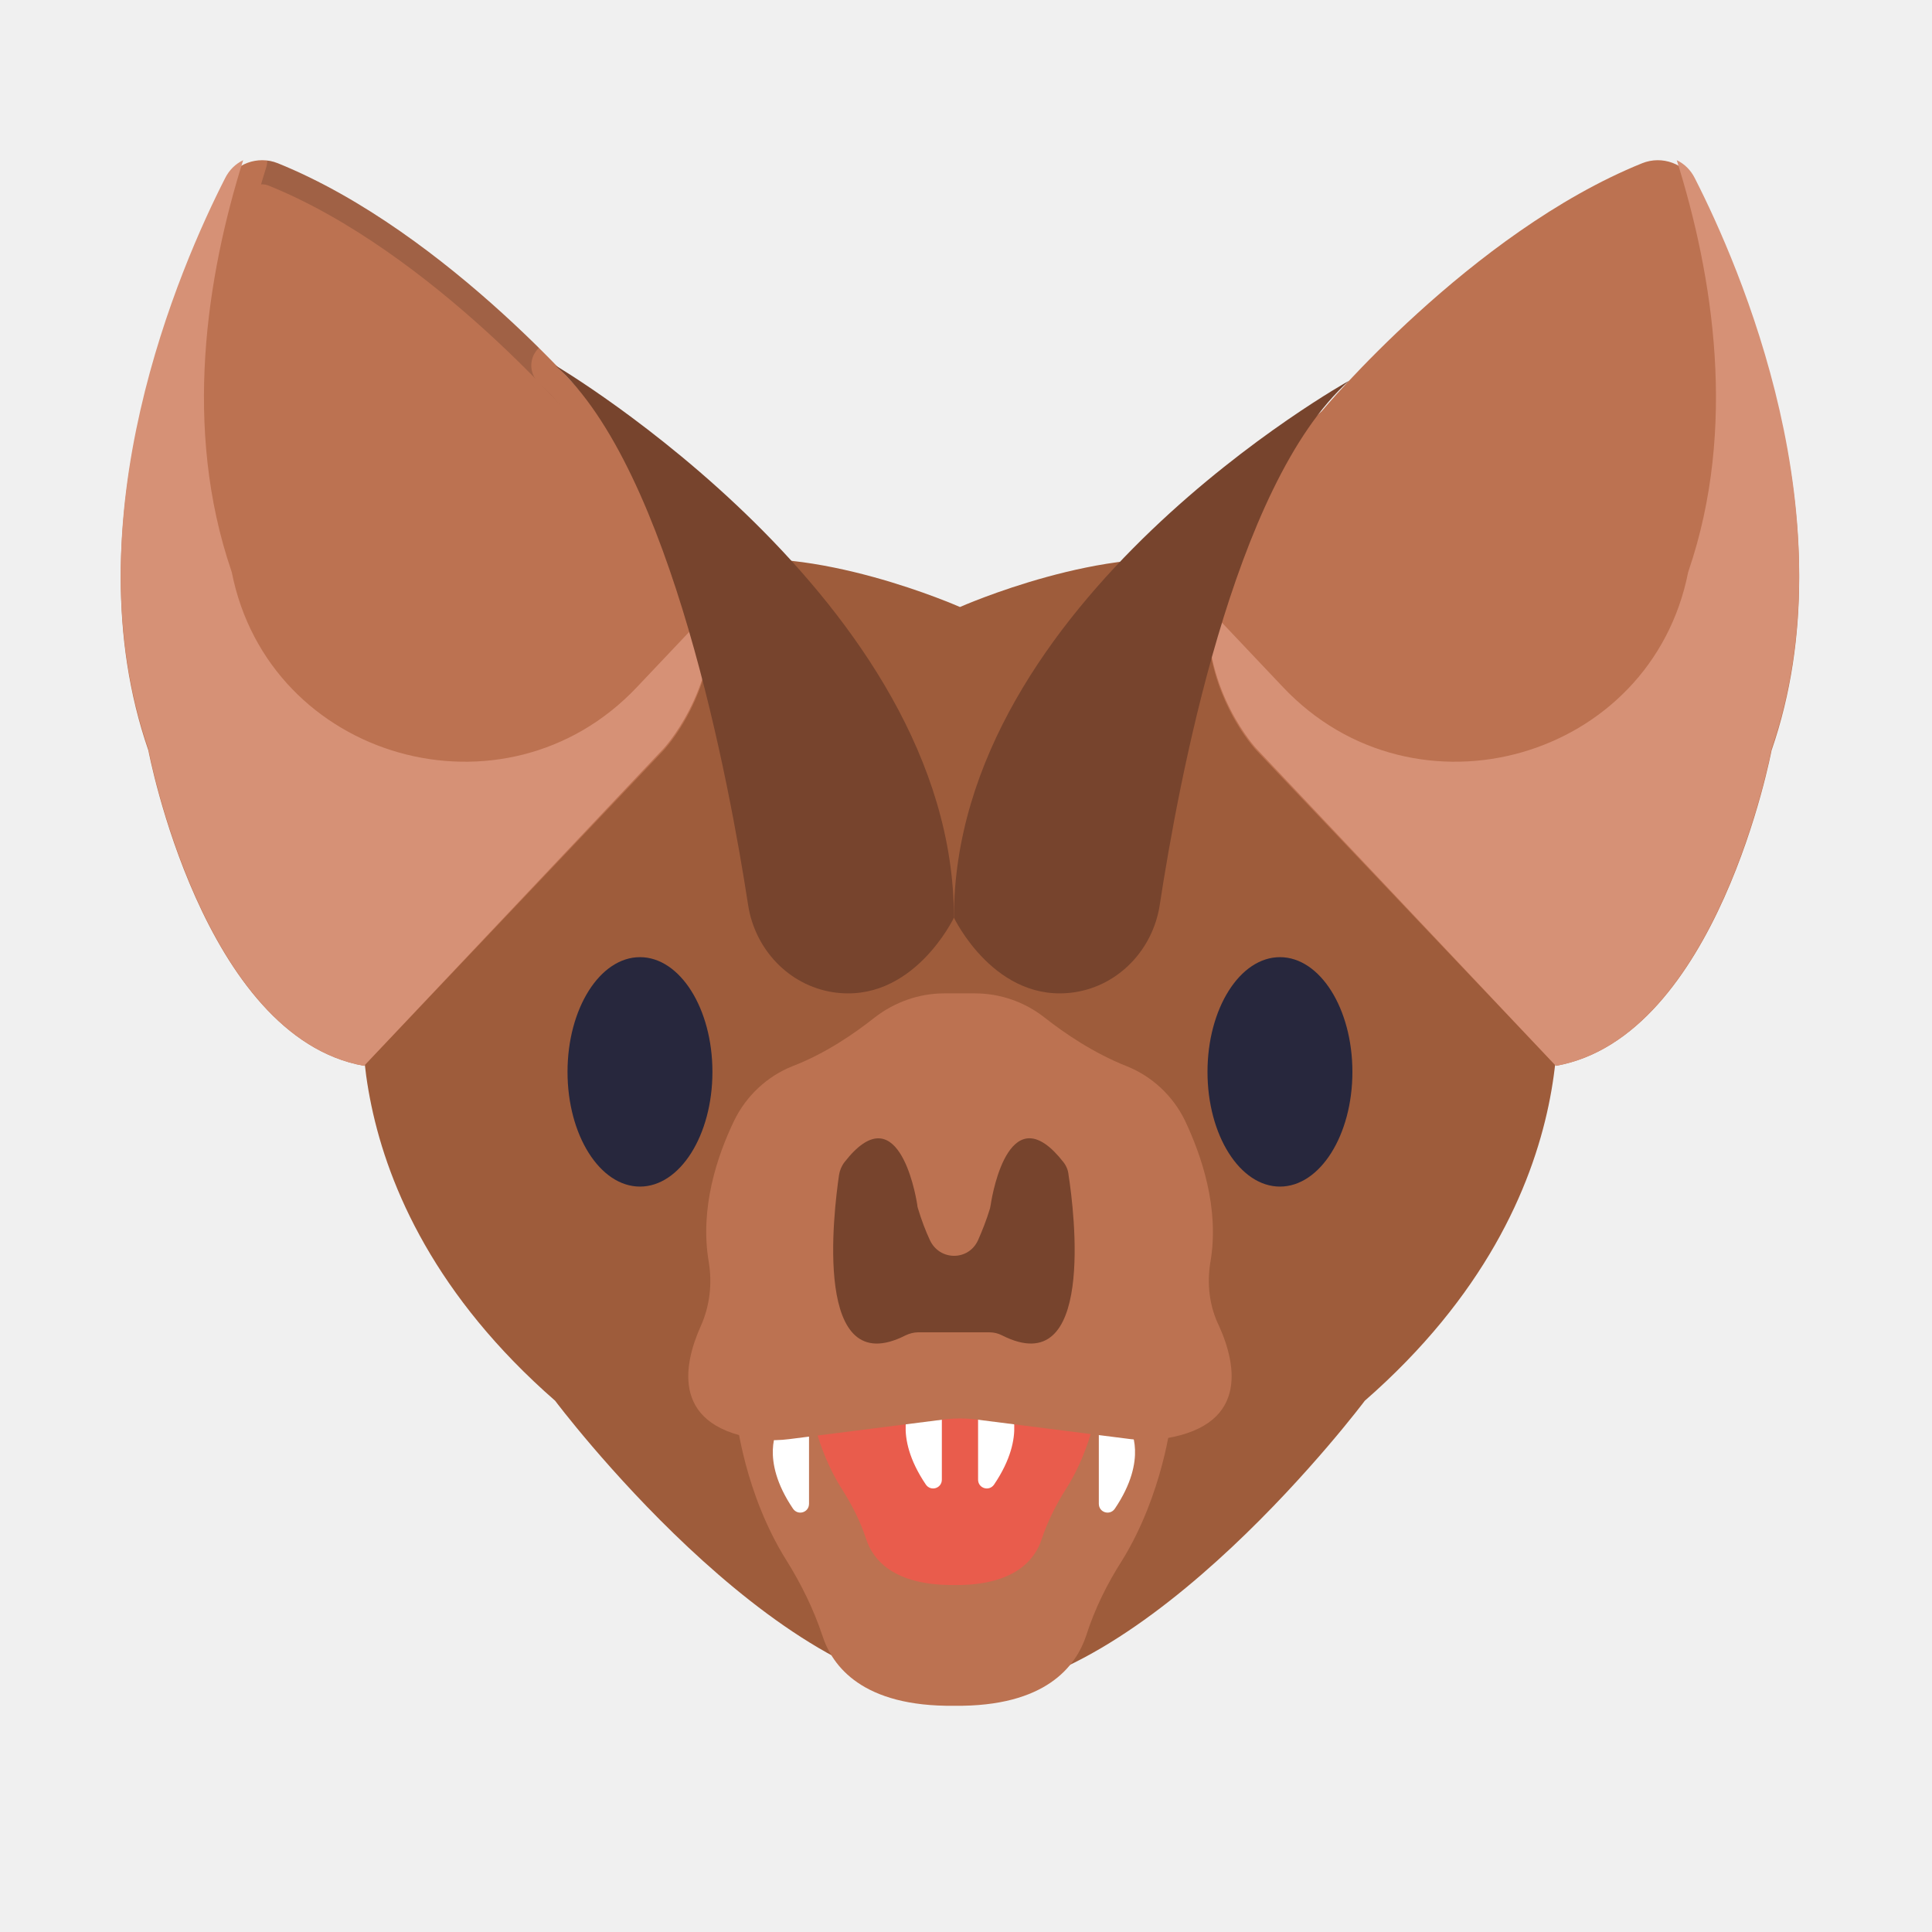
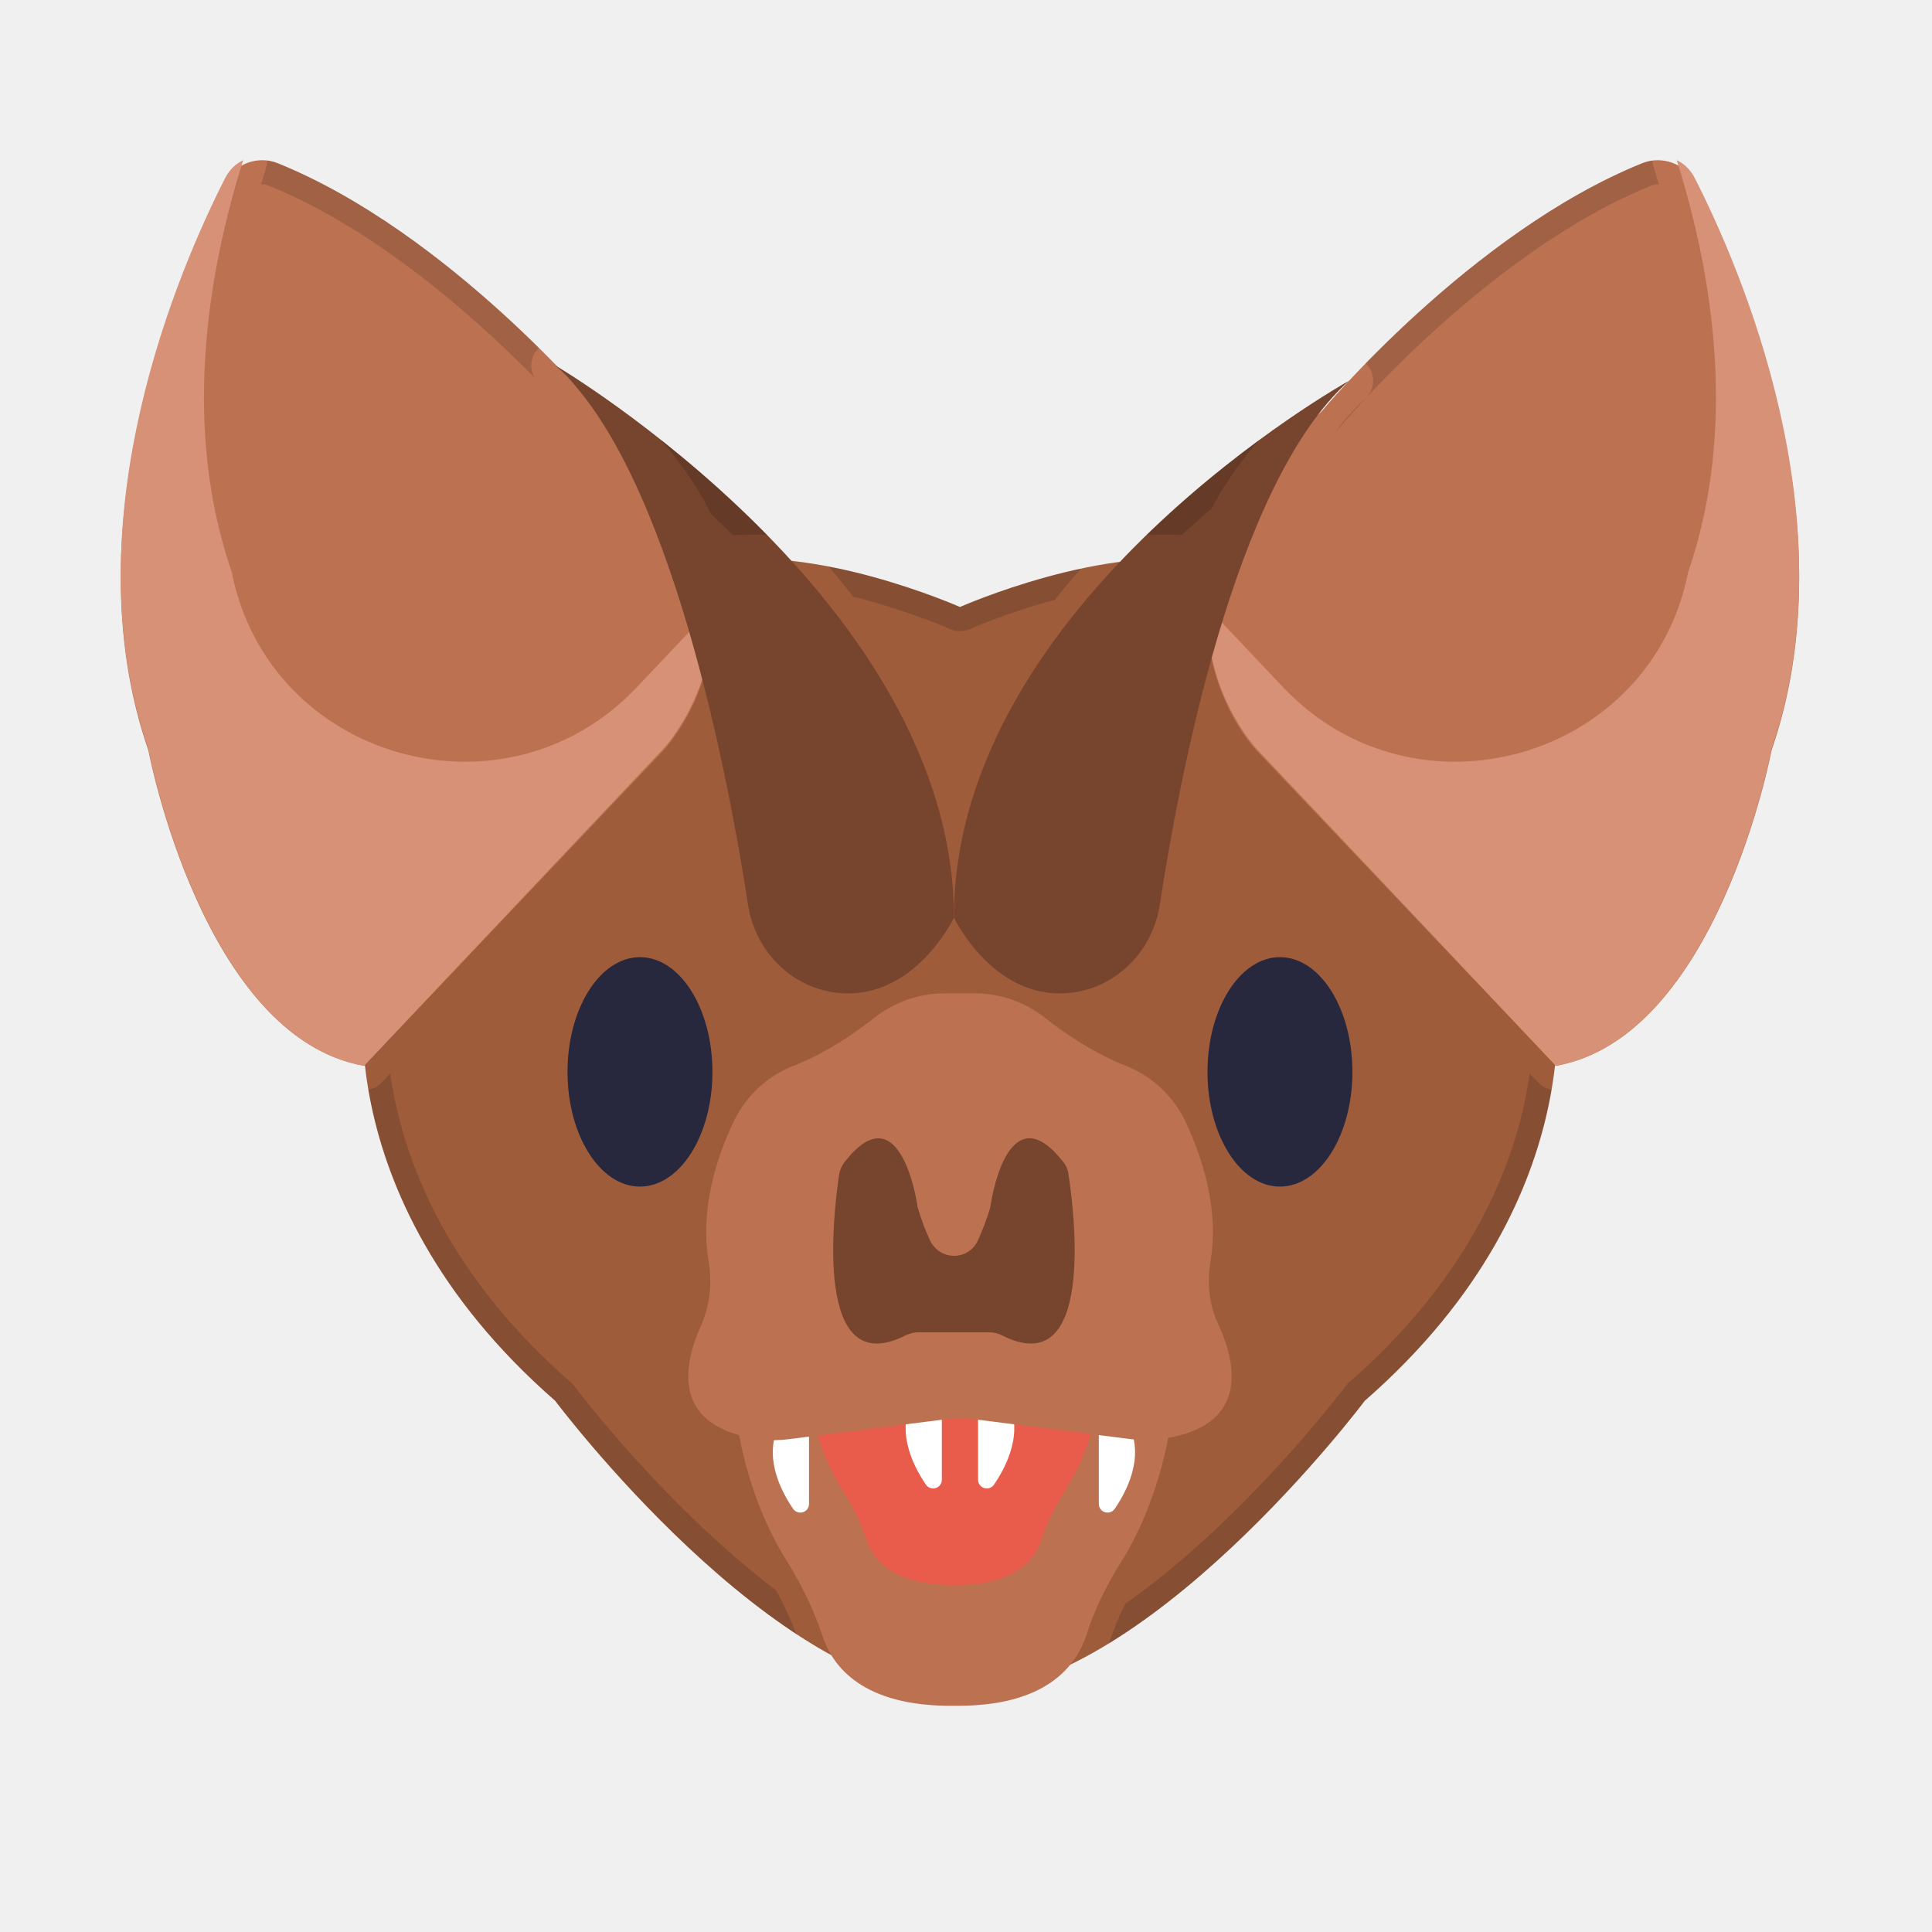
<svg xmlns="http://www.w3.org/2000/svg" id="Layer_1" viewBox="0 0 160 160">
  <defs>
    <style>.cls-1{fill:#fff;}.cls-2{fill:#bc7251;}.cls-3{fill:#d69176;}.cls-4{fill:#e95c4c;}.cls-5{fill:#9e5c3b;}.cls-6{fill:#77442d;}.cls-7{fill:#27273d;}</style>
  </defs>
  <g id="Avatars">
    <g id="Artboard">
      <g id="Animals">
        <g id="Group-3">
          <g fill="#9e5c3b">
            <path d="M128.635,80.066c-12.208-2.402-28.333-33.445-28.333-33.445-8.594-1.763-20.802,3.649-20.802,3.649,0,0-12.208-5.412-20.802-3.649,0,0-16.125,31.043-28.333,33.445,0,0-4.16,18.669,15.609,35.938,0,0,18.19,24.263,33.526,24.263s33.526-24.263,33.526-24.263c19.769-17.27,15.609-35.938,15.609-35.938Z" id="ab0" />
          </g>
+           <mask id="am0" maskUnits="userSpaceOnUse" x="0" y="0" width="160" height="160">
+             <use href="#ab0" fill="#fff" />
+             <use href="#ab1" fill="#000" stroke="#000" stroke-width="4" stroke-linejoin="round" />
+             <use href="#ab3" fill="#000" stroke="#000" stroke-width="4" stroke-linejoin="round" />
+             <use href="#ab4" fill="#000" stroke="#000" stroke-width="4" stroke-linejoin="round" />
+             <use href="#ab6" fill="#000" stroke="#000" stroke-width="4" stroke-linejoin="round" />
+             <use href="#ab7" fill="#000" stroke="#000" stroke-width="4" stroke-linejoin="round" />
+             <use href="#ab8" fill="#000" stroke="#000" stroke-width="4" stroke-linejoin="round" />
+             <use href="#ab9" fill="#000" stroke="#000" stroke-width="4" stroke-linejoin="round" />
+             <use href="#ab10" fill="#000" stroke="#000" stroke-width="4" stroke-linejoin="round" />
+             <use href="#ab15" fill="#000" stroke="#000" stroke-width="4" stroke-linejoin="round" />
+             <use href="#ab16" fill="#000" stroke="#000" stroke-width="4" stroke-linejoin="round" />
+           </mask>
+           <use href="#ab0" fill="none" stroke="#000" stroke-opacity="0.15" stroke-width="4" stroke-linejoin="round" mask="url(#am0)" />
          <g fill="#bc7251">
            <path d="M104.051,62.149s-12.05-12.684,5.416-28.103c0,0,12.324-14.788,26.534-20.529,1.643-.661,3.56.03,4.351,1.623,3.712,7.244,12.902,28.103,6.36,47.008,0,0-4.473,23.745-17.862,26.119l-24.799-26.119Z" id="ab1" />
          </g>
+           <mask id="am1" maskUnits="userSpaceOnUse" x="0" y="0" width="160" height="160">
+             <use href="#ab1" fill="#fff" />
+             <use href="#ab0" fill="#000" stroke="#000" stroke-width="4" stroke-linejoin="round" />
+             <use href="#ab8" fill="#000" stroke="#000" stroke-width="4" stroke-linejoin="round" />
+             <use href="#ab10" fill="#000" stroke="#000" stroke-width="4" stroke-linejoin="round" />
+             <use href="#ab15" fill="#000" stroke="#000" stroke-width="4" stroke-linejoin="round" />
+           </mask>
+           <use href="#ab1" fill="none" stroke="#000" stroke-opacity="0.15" stroke-width="4" stroke-linejoin="round" mask="url(#am1)" />
          <ellipse class="cls-7" cx="53" cy="88.768" rx="6" ry="9.5" />
          <g fill="#bc7251">
            <path d="M97,117.516l-18-2.249-18,2.249s.668,6.191,4.128,11.705c1.214,1.941,2.246,4.035,2.975,6.222.82,2.557,3.339,5.914,10.927,5.822,7.558.092,10.078-3.265,10.927-5.822.698-2.187,1.73-4.282,2.975-6.222,3.4-5.514,4.067-11.705,4.067-11.705Z" id="ab3" />
          </g>
+           <mask id="am3" maskUnits="userSpaceOnUse" x="0" y="0" width="160" height="160">
+             <use href="#ab3" fill="#fff" />
+             <use href="#ab0" fill="#000" stroke="#000" stroke-width="4" stroke-linejoin="round" />
+             <use href="#ab4" fill="#000" stroke="#000" stroke-width="4" stroke-linejoin="round" />
+             <use href="#ab15" fill="#000" stroke="#000" stroke-width="4" stroke-linejoin="round" />
+           </mask>
+           <use href="#ab3" fill="none" stroke="#000" stroke-opacity="0.15" stroke-width="4" stroke-linejoin="round" mask="url(#am3)" />
          <g fill="#e95c4c">
            <path d="M91,115.729l-12-1.461-12,1.461s.449,4.056,2.753,7.635c.808,1.282,1.496,2.624,1.975,4.086.539,1.67,2.214,3.847,7.272,3.817,5.027.06,6.733-2.117,7.272-3.817.479-1.431,1.167-2.803,1.975-4.086,2.304-3.579,2.753-7.635,2.753-7.635Z" id="ab4" />
          </g>
          <ellipse class="cls-7" cx="106" cy="88.768" rx="6" ry="9.5" />
          <g fill="#bc7251">
            <path d="M54.949,62.149s12.05-12.684-5.416-28.103c0,0-12.324-14.788-26.534-20.529-1.643-.661-3.56.03-4.351,1.623-3.712,7.244-12.902,28.103-6.36,47.008,0,0,4.473,23.745,17.862,26.119l24.799-26.119Z" id="ab6" />
          </g>
          <mask id="am6" maskUnits="userSpaceOnUse" x="0" y="0" width="160" height="160">
            <use href="#ab6" fill="#fff" />
            <use href="#ab0" fill="#000" stroke="#000" stroke-width="4" stroke-linejoin="round" />
-             <use href="#ab1" fill="#000" stroke="#000" stroke-width="4" stroke-linejoin="round" />
-             <use href="#ab3" fill="#000" stroke="#000" stroke-width="4" stroke-linejoin="round" />
-             <use href="#ab4" fill="#000" stroke="#000" stroke-width="4" stroke-linejoin="round" />
            <use href="#ab7" fill="#000" stroke="#000" stroke-width="4" stroke-linejoin="round" />
-             <use href="#ab8" fill="#000" stroke="#000" stroke-width="4" stroke-linejoin="round" />
            <use href="#ab9" fill="#000" stroke="#000" stroke-width="4" stroke-linejoin="round" />
-             <use href="#ab10" fill="#000" stroke="#000" stroke-width="4" stroke-linejoin="round" />
            <use href="#ab15" fill="#000" stroke="#000" stroke-width="4" stroke-linejoin="round" />
-             <use href="#ab16" fill="#000" stroke="#000" stroke-width="4" stroke-linejoin="round" />
          </mask>
          <use href="#ab6" fill="none" stroke="#000" stroke-opacity="0.15" stroke-width="4" stroke-linejoin="round" mask="url(#am6)" />
          <g fill="#d69176">
            <path d="M54.939,62.009l-24.794,26.259c-13.385-2.387-17.857-26.259-17.857-26.259-6.541-19.007,2.647-39.978,6.358-47.26.335-.665.852-1.178,1.491-1.481-3.012,9.579-5.02,22.18-.973,34.025,0,0,0,.03.03.091,3.073,15.562,22.634,21.092,33.555,9.519l6.236-6.587c.304,7.071-4.046,11.694-4.046,11.694Z" id="ab7" />
          </g>
+           <mask id="am7" maskUnits="userSpaceOnUse" x="0" y="0" width="160" height="160">
+             <use href="#ab7" fill="#fff" />
+             <use href="#ab0" fill="#000" stroke="#000" stroke-width="4" stroke-linejoin="round" />
+             <use href="#ab6" fill="#000" stroke="#000" stroke-width="4" stroke-linejoin="round" />
+             <use href="#ab9" fill="#000" stroke="#000" stroke-width="4" stroke-linejoin="round" />
+             <use href="#ab15" fill="#000" stroke="#000" stroke-width="4" stroke-linejoin="round" />
+           </mask>
+           <use href="#ab7" fill="none" stroke="#000" stroke-opacity="0.15" stroke-width="4" stroke-linejoin="round" mask="url(#am7)" />
          <g fill="#d69176">
            <path d="M104.061,62.009l24.794,26.259c13.385-2.387,17.857-26.259,17.857-26.259,6.541-19.007-2.647-39.978-6.358-47.26-.335-.665-.852-1.178-1.491-1.481,3.012,9.579,5.02,22.18.973,34.025,0,0,0,.03-.03.091-3.073,15.562-22.634,21.092-33.555,9.519l-6.236-6.587c-.304,7.071,4.046,11.694,4.046,11.694Z" id="ab8" />
          </g>
+           <mask id="am8" maskUnits="userSpaceOnUse" x="0" y="0" width="160" height="160">
+             <use href="#ab8" fill="#fff" />
+             <use href="#ab0" fill="#000" stroke="#000" stroke-width="4" stroke-linejoin="round" />
+             <use href="#ab1" fill="#000" stroke="#000" stroke-width="4" stroke-linejoin="round" />
+             <use href="#ab10" fill="#000" stroke="#000" stroke-width="4" stroke-linejoin="round" />
+             <use href="#ab15" fill="#000" stroke="#000" stroke-width="4" stroke-linejoin="round" />
+           </mask>
+           <use href="#ab8" fill="none" stroke="#000" stroke-opacity="0.15" stroke-width="4" stroke-linejoin="round" mask="url(#am8)" />
          <g fill="#77442d">
            <path d="M46,30.268s33,19.447,33,45.73c0,0-3.426,7.198-10.038,6.17-3.637-.575-6.432-3.539-7.003-7.198-1.533-9.981-6.342-36.112-15.959-44.701Z" id="ab9" />
          </g>
+           <mask id="am9" maskUnits="userSpaceOnUse" x="0" y="0" width="160" height="160">
+             <use href="#ab9" fill="#fff" />
+             <use href="#ab0" fill="#000" stroke="#000" stroke-width="4" stroke-linejoin="round" />
+             <use href="#ab6" fill="#000" stroke="#000" stroke-width="4" stroke-linejoin="round" />
+             <use href="#ab7" fill="#000" stroke="#000" stroke-width="4" stroke-linejoin="round" />
+             <use href="#ab10" fill="#000" stroke="#000" stroke-width="4" stroke-linejoin="round" />
+             <use href="#ab15" fill="#000" stroke="#000" stroke-width="4" stroke-linejoin="round" />
+           </mask>
+           <use href="#ab9" fill="none" stroke="#000" stroke-opacity="0.15" stroke-width="4" stroke-linejoin="round" mask="url(#am9)" />
          <g fill="#77442d">
            <path d="M111.718,31.535s-32.718,18.179-32.718,44.462c0,0,3.426,7.198,10.038,6.17,3.637-.575,6.432-3.539,7.003-7.198,1.533-9.981,6.059-34.844,15.677-43.434Z" id="ab10" />
          </g>
+           <mask id="am10" maskUnits="userSpaceOnUse" x="0" y="0" width="160" height="160">
+             <use href="#ab10" fill="#fff" />
+             <use href="#ab0" fill="#000" stroke="#000" stroke-width="4" stroke-linejoin="round" />
+             <use href="#ab1" fill="#000" stroke="#000" stroke-width="4" stroke-linejoin="round" />
+             <use href="#ab8" fill="#000" stroke="#000" stroke-width="4" stroke-linejoin="round" />
+             <use href="#ab9" fill="#000" stroke="#000" stroke-width="4" stroke-linejoin="round" />
+             <use href="#ab15" fill="#000" stroke="#000" stroke-width="4" stroke-linejoin="round" />
+           </mask>
+           <use href="#ab10" fill="none" stroke="#000" stroke-opacity="0.15" stroke-width="4" stroke-linejoin="round" mask="url(#am10)" />
          <path class="cls-1" d="M64.442,118.268s-1.579,2.519,1.232,6.676c.411.598,1.326.315,1.326-.409v-6.266h-2.558Z" />
          <path class="cls-1" d="M75.442,116.268s-1.579,2.519,1.232,6.676c.411.598,1.326.315,1.326-.409v-6.266h-2.558Z" />
          <path class="cls-1" d="M83.558,116.268s1.579,2.519-1.232,6.676c-.411.598-1.326.315-1.326-.409v-6.266h2.558Z" />
          <path class="cls-1" d="M93.558,118.268s1.579,2.519-1.232,6.676c-.411.598-1.326.315-1.326-.409v-6.266h2.558Z" />
          <g fill="#bc7251">
            <path d="M100.244,104.501c.756-4.435-.726-8.779-2.117-11.716-.998-2.038-2.722-3.656-4.838-4.495-2.722-1.079-5.141-2.727-6.774-4.015-1.633-1.288-3.659-2.008-5.776-2.008h-2.54c-2.087,0-4.113.719-5.776,2.008-1.663,1.318-4.052,2.966-6.774,4.015-2.117.839-3.84,2.457-4.838,4.495-1.421,2.936-2.873,7.281-2.117,11.716.302,1.798.091,3.656-.665,5.334-1.451,3.236-2.51,8.48,5.11,9.379.726.09,1.482.06,2.207-.03l12.973-1.648c.786-.09,1.572-.09,2.359,0l12.973,1.648c.726.09,1.482.09,2.207.03,7.62-.899,6.562-6.143,5.11-9.379-.816-1.648-1.028-3.506-.726-5.334Z" id="ab15" />
          </g>
+           <mask id="am15" maskUnits="userSpaceOnUse" x="0" y="0" width="160" height="160">
+             <use href="#ab15" fill="#fff" />
+             <use href="#ab0" fill="#000" stroke="#000" stroke-width="4" stroke-linejoin="round" />
+             <use href="#ab1" fill="#000" stroke="#000" stroke-width="4" stroke-linejoin="round" />
+             <use href="#ab3" fill="#000" stroke="#000" stroke-width="4" stroke-linejoin="round" />
+             <use href="#ab4" fill="#000" stroke="#000" stroke-width="4" stroke-linejoin="round" />
+             <use href="#ab6" fill="#000" stroke="#000" stroke-width="4" stroke-linejoin="round" />
+             <use href="#ab7" fill="#000" stroke="#000" stroke-width="4" stroke-linejoin="round" />
+             <use href="#ab8" fill="#000" stroke="#000" stroke-width="4" stroke-linejoin="round" />
+             <use href="#ab9" fill="#000" stroke="#000" stroke-width="4" stroke-linejoin="round" />
+             <use href="#ab10" fill="#000" stroke="#000" stroke-width="4" stroke-linejoin="round" />
+             <use href="#ab16" fill="#000" stroke="#000" stroke-width="4" stroke-linejoin="round" />
+           </mask>
+           <use href="#ab15" fill="none" stroke="#000" stroke-opacity="0.15" stroke-width="4" stroke-linejoin="round" mask="url(#am15)" />
          <g fill="#77442d">
            <path d="M88.073,96.247c-4.377-5.593-5.846,2.317-6.026,3.522-.03.093-.03.216-.06.309-.3.989-.66,1.885-.989,2.626-.779,1.73-3.178,1.73-3.987,0-.36-.772-.69-1.638-.989-2.626-.03-.093-.06-.216-.06-.309-.18-1.174-1.679-9.115-6.026-3.522-.24.309-.39.68-.45,1.051-.45,3.09-2.188,17.211,5.516,13.287.33-.154.69-.247,1.019-.247h5.936c.36,0,.72.093,1.019.247,7.735,3.924,5.996-10.228,5.516-13.287-.03-.371-.18-.742-.42-1.051Z" id="ab16" />
          </g>
        </g>
      </g>
    </g>
  </g>
</svg>
